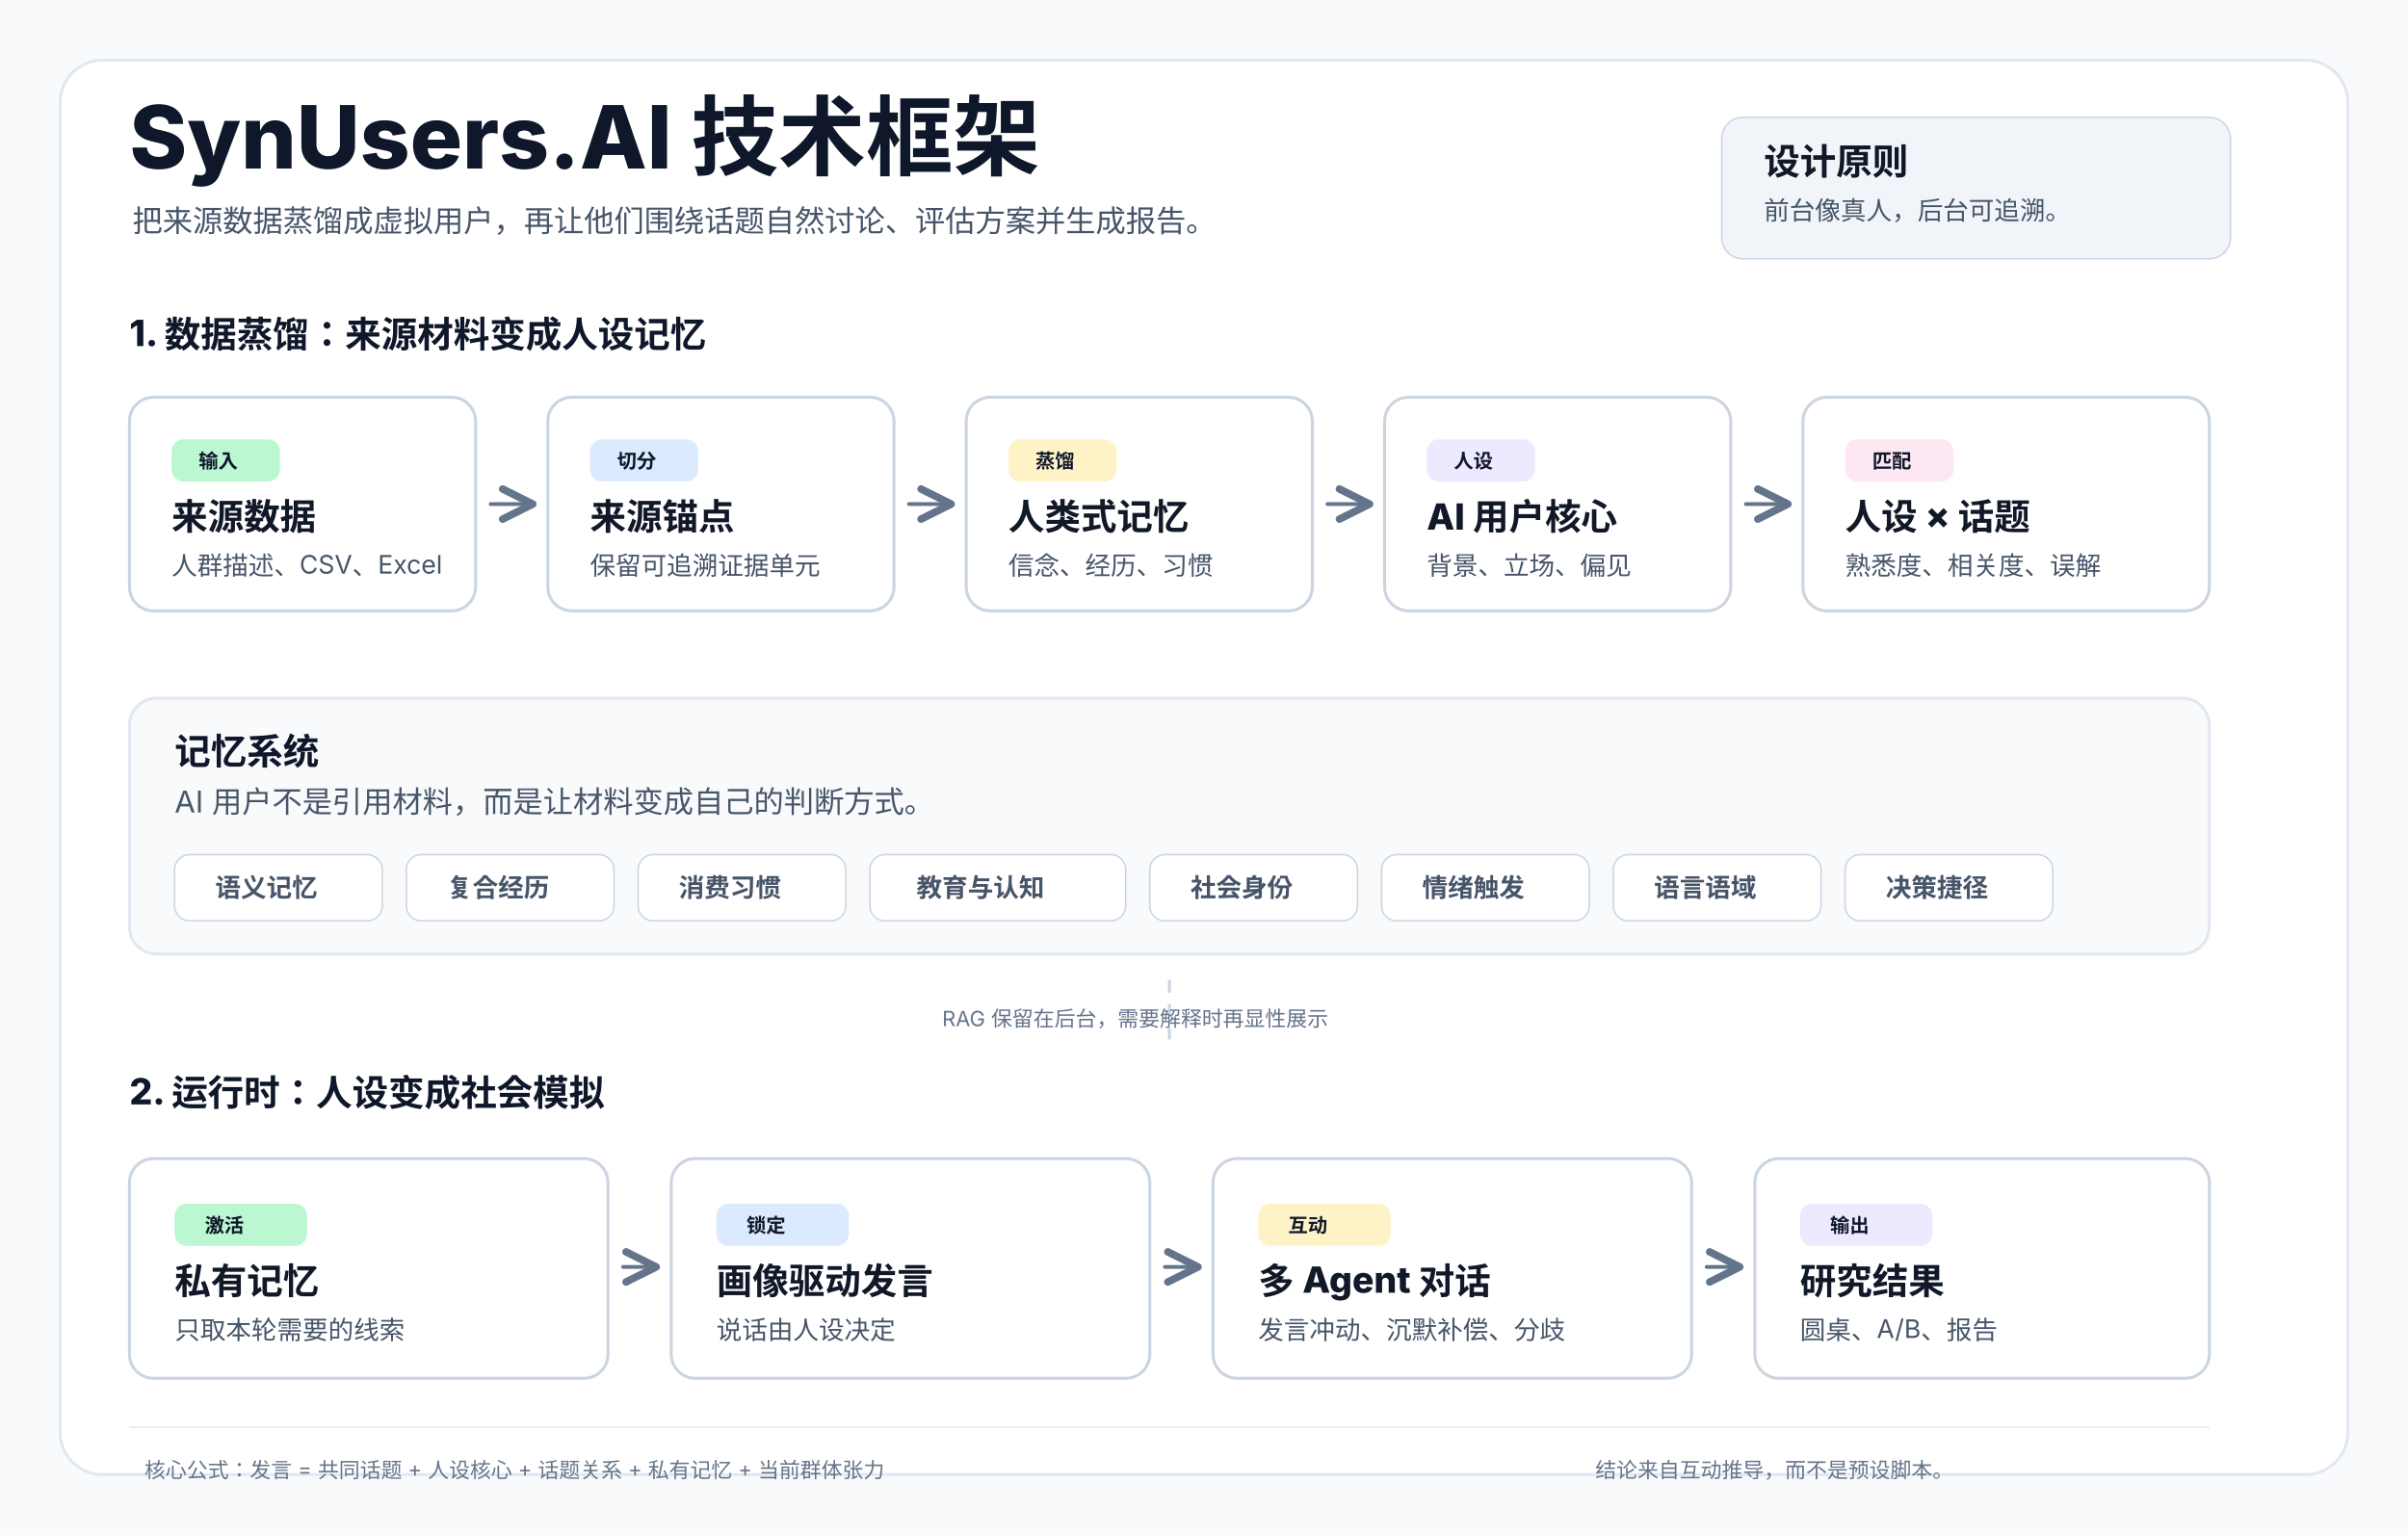
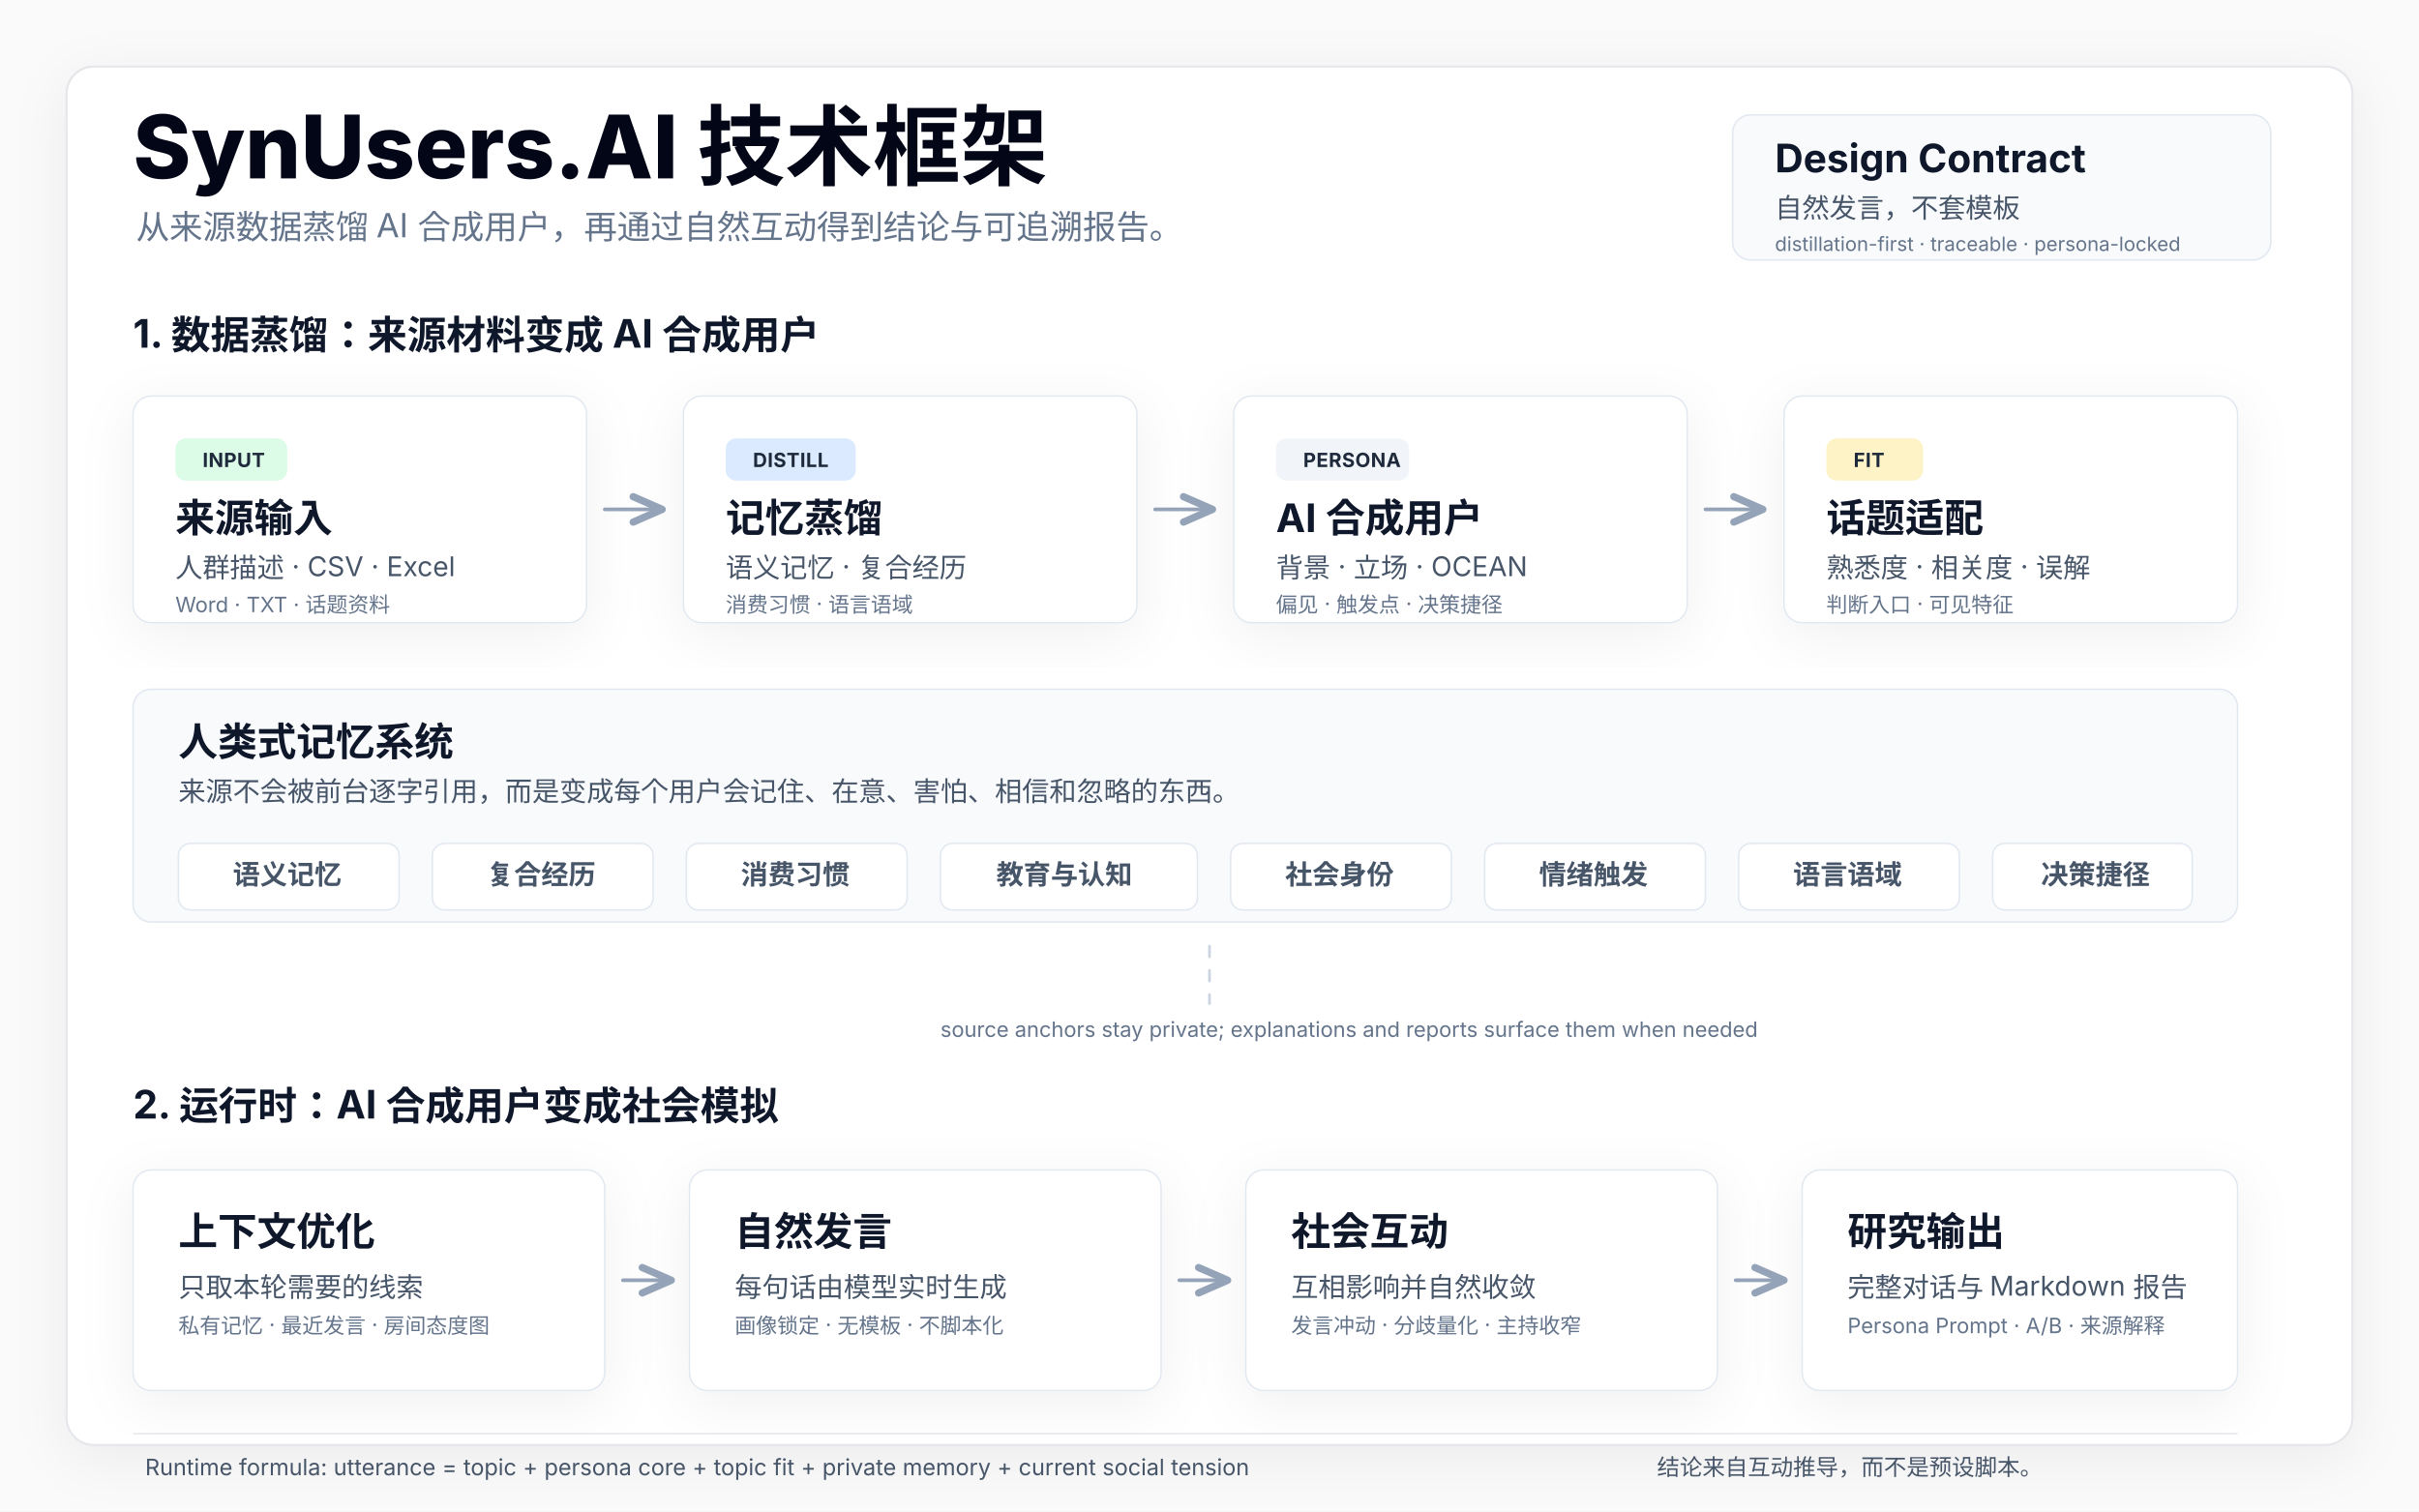
- <svg xmlns="http://www.w3.org/2000/svg" width="1600" height="1020" viewBox="0 0 1600 1020" fill="none">
+ <svg xmlns="http://www.w3.org/2000/svg" width="1600" height="1000" viewBox="0 0 1600 1000" fill="none">
  <defs>
-     <marker id="arrow" markerWidth="12" markerHeight="12" refX="10" refY="6" orient="auto" markerUnits="strokeWidth">
-       <path d="M2 2L10 6L2 10" stroke="#64748B" stroke-width="2" stroke-linecap="round" stroke-linejoin="round" />
+     <marker id="arrow" markerWidth="14" markerHeight="14" refX="11" refY="7" orient="auto" markerUnits="strokeWidth">
+       <path d="M3 3.5L11 7L3 10.5" stroke="#94A3B8" stroke-width="2" stroke-linecap="round" stroke-linejoin="round" />
    </marker>
+     <filter id="cardShadow" x="-20%" y="-20%" width="140%" height="140%" color-interpolation-filters="sRGB">
+       <feDropShadow dx="0" dy="8" stdDeviation="18" flood-color="#0F172A" flood-opacity="0.06" />
+     </filter>
    <style>
-       .title{font-family:Inter,ui-sans-serif,system-ui,-apple-system,BlinkMacSystemFont,"PingFang SC","Microsoft YaHei",sans-serif;font-size:58px;font-weight:800;fill:#0F172A;letter-spacing:0}
-       .subtitle{font-family:Inter,ui-sans-serif,system-ui,-apple-system,BlinkMacSystemFont,"PingFang SC","Microsoft YaHei",sans-serif;font-size:20px;fill:#475569}
-       .section{font-family:Inter,ui-sans-serif,system-ui,-apple-system,BlinkMacSystemFont,"PingFang SC","Microsoft YaHei",sans-serif;font-size:24px;font-weight:760;fill:#0F172A}
-       .cardTitle{font-family:Inter,ui-sans-serif,system-ui,-apple-system,BlinkMacSystemFont,"PingFang SC","Microsoft YaHei",sans-serif;font-size:24px;font-weight:760;fill:#111827}
-       .body{font-family:Inter,ui-sans-serif,system-ui,-apple-system,BlinkMacSystemFont,"PingFang SC","Microsoft YaHei",sans-serif;font-size:17px;fill:#475569}
-       .small{font-family:Inter,ui-sans-serif,system-ui,-apple-system,BlinkMacSystemFont,"PingFang SC","Microsoft YaHei",sans-serif;font-size:14px;fill:#64748B}
-       .badgeText{font-family:Inter,ui-sans-serif,system-ui,-apple-system,BlinkMacSystemFont,"PingFang SC","Microsoft YaHei",sans-serif;font-size:13px;font-weight:760;fill:#0F172A}
-       .line{stroke:#64748B;stroke-width:2.5;stroke-linecap:round;stroke-linejoin:round;marker-end:url(#arrow)}
-       .softLine{stroke:#CBD5E1;stroke-width:2;stroke-linecap:round;stroke-dasharray:7 9}
+       .font{font-family:Inter,ui-sans-serif,system-ui,-apple-system,BlinkMacSystemFont,"PingFang SC","Microsoft YaHei",sans-serif}
+       .title{font-size:58px;font-weight:780;fill:#020617;letter-spacing:0}
+       .subtitle{font-size:22px;fill:#64748B}
+       .section{font-size:26px;font-weight:720;fill:#0F172A}
+       .cardTitle{font-size:26px;font-weight:720;fill:#0F172A}
+       .body{font-size:18px;fill:#475569}
+       .small{font-size:14px;fill:#64748B}
+       .tiny{font-size:13px;fill:#64748B}
+       .badge{font-size:13px;font-weight:720;fill:#1E293B;letter-spacing:.02em}
+       .formula{font-size:15px;fill:#475569}
+       .line{stroke:#94A3B8;stroke-width:2.4;stroke-linecap:round;stroke-linejoin:round;marker-end:url(#arrow)}
+       .softLine{stroke:#CBD5E1;stroke-width:1.8;stroke-linecap:round;stroke-dasharray:7 9}
    </style>
  </defs>
-   <rect width="1600" height="1020" fill="#F8FAFC" />
-   <rect x="40" y="40" width="1520" height="940" rx="28" fill="#FFFFFF" stroke="#E2E8F0" stroke-width="2" />
-   <text x="86" y="112" class="title">SynUsers.AI 技术框架</text>
-   <text x="88" y="154" class="subtitle">把来源数据蒸馏成虚拟用户，再让他们围绕话题自然讨论、评估方案并生成报告。</text>
-   <rect x="1144" y="78" width="338" height="94" rx="14" fill="#F1F5F9" stroke="#CBD5E1" />
-   <text x="1172" y="116" class="cardTitle" font-size="22">设计原则</text>
-   <text x="1172" y="146" class="body">前台像真人，后台可追溯。</text>
-   <text x="86" y="230" class="section">1. 数据蒸馏：来源材料变成人设记忆</text>
-   <g>
-     <rect x="86" y="264" width="230" height="142" rx="16" fill="#FFFFFF" stroke="#CBD5E1" stroke-width="2" />
-     <rect x="114" y="292" width="72" height="28" rx="8" fill="#BBF7D0" />
-     <text x="132" y="311" class="badgeText">输入</text>
-     <text x="114" y="352" class="cardTitle">来源数据</text>
-     <text x="114" y="382" class="body">人群描述、CSV、Excel</text>
+   <rect width="1600" height="1000" fill="#FAFAFA" />
+   <rect x="44" y="44" width="1512" height="912" rx="18" fill="#FFFFFF" stroke="#E5E7EB" stroke-width="1.5" filter="url(#cardShadow)" />
+   <g class="font">
+     <text x="88" y="118" class="title">SynUsers.AI 技术框架</text>
+     <text x="90" y="158" class="subtitle">从来源数据蒸馏 AI 合成用户，再通过自然互动得到结论与可追溯报告。</text>
+     <rect x="1146" y="76" width="356" height="96" rx="12" fill="#F8FAFC" stroke="#E2E8F0" />
+     <text x="1174" y="114" class="cardTitle" font-size="22">Design Contract</text>
+     <text x="1174" y="144" class="body">自然发言，不套模板</text>
+     <text x="1174" y="166" class="tiny">distillation-first · traceable · persona-locked</text>
+     <text x="88" y="230" class="section">1. 数据蒸馏：来源材料变成 AI 合成用户</text>
+     <g>
+       <rect x="88" y="262" width="300" height="150" rx="12" fill="#FFFFFF" stroke="#E2E8F0" filter="url(#cardShadow)" />
+       <rect x="116" y="290" width="74" height="28" rx="7" fill="#DCFCE7" />
+       <text x="134" y="309" class="badge">INPUT</text>
+       <text x="116" y="352" class="cardTitle">来源输入</text>
+       <text x="116" y="382" class="body">人群描述 · CSV · Excel</text>
+       <text x="116" y="405" class="small">Word · TXT · 话题资料</text>
+     </g>
+     <g>
+       <rect x="452" y="262" width="300" height="150" rx="12" fill="#FFFFFF" stroke="#E2E8F0" filter="url(#cardShadow)" />
+       <rect x="480" y="290" width="86" height="28" rx="7" fill="#DBEAFE" />
+       <text x="498" y="309" class="badge">DISTILL</text>
+       <text x="480" y="352" class="cardTitle">记忆蒸馏</text>
+       <text x="480" y="382" class="body">语义记忆 · 复合经历</text>
+       <text x="480" y="405" class="small">消费习惯 · 语言语域</text>
+     </g>
+     <g>
+       <rect x="816" y="262" width="300" height="150" rx="12" fill="#FFFFFF" stroke="#E2E8F0" filter="url(#cardShadow)" />
+       <rect x="844" y="290" width="88" height="28" rx="7" fill="#F1F5F9" />
+       <text x="862" y="309" class="badge">PERSONA</text>
+       <text x="844" y="352" class="cardTitle">AI 合成用户</text>
+       <text x="844" y="382" class="body">背景 · 立场 · OCEAN</text>
+       <text x="844" y="405" class="small">偏见 · 触发点 · 决策捷径</text>
+     </g>
+     <g>
+       <rect x="1180" y="262" width="300" height="150" rx="12" fill="#FFFFFF" stroke="#E2E8F0" filter="url(#cardShadow)" />
+       <rect x="1208" y="290" width="64" height="28" rx="7" fill="#FEF3C7" />
+       <text x="1226" y="309" class="badge">FIT</text>
+       <text x="1208" y="352" class="cardTitle">话题适配</text>
+       <text x="1208" y="382" class="body">熟悉度 · 相关度 · 误解</text>
+       <text x="1208" y="405" class="small">判断入口 · 可见特征</text>
+     </g>
+     <path d="M400 337H438" class="line" />
+     <path d="M764 337H802" class="line" />
+     <path d="M1128 337H1166" class="line" />
+     <rect x="88" y="456" width="1392" height="154" rx="12" fill="#F8FAFC" stroke="#E2E8F0" />
+     <text x="118" y="500" class="section">人类式记忆系统</text>
+     <text x="118" y="530" class="body">来源不会被前台逐字引用，而是变成每个用户会记住、在意、害怕、相信和忽略的东西。</text>
+     <g>
+       <rect x="118" y="558" width="146" height="44" rx="8" fill="#FFFFFF" stroke="#E2E8F0" />
+       <text x="154" y="585" class="body" font-weight="680">语义记忆</text>
+     </g>
+     <g>
+       <rect x="286" y="558" width="146" height="44" rx="8" fill="#FFFFFF" stroke="#E2E8F0" />
+       <text x="322" y="585" class="body" font-weight="680">复合经历</text>
+     </g>
+     <g>
+       <rect x="454" y="558" width="146" height="44" rx="8" fill="#FFFFFF" stroke="#E2E8F0" />
+       <text x="490" y="585" class="body" font-weight="680">消费习惯</text>
+     </g>
+     <g>
+       <rect x="622" y="558" width="170" height="44" rx="8" fill="#FFFFFF" stroke="#E2E8F0" />
+       <text x="659" y="585" class="body" font-weight="680">教育与认知</text>
+     </g>
+     <g>
+       <rect x="814" y="558" width="146" height="44" rx="8" fill="#FFFFFF" stroke="#E2E8F0" />
+       <text x="850" y="585" class="body" font-weight="680">社会身份</text>
+     </g>
+     <g>
+       <rect x="982" y="558" width="146" height="44" rx="8" fill="#FFFFFF" stroke="#E2E8F0" />
+       <text x="1018" y="585" class="body" font-weight="680">情绪触发</text>
+     </g>
+     <g>
+       <rect x="1150" y="558" width="146" height="44" rx="8" fill="#FFFFFF" stroke="#E2E8F0" />
+       <text x="1186" y="585" class="body" font-weight="680">语言语域</text>
+     </g>
+     <g>
+       <rect x="1318" y="558" width="132" height="44" rx="8" fill="#FFFFFF" stroke="#E2E8F0" />
+       <text x="1350" y="585" class="body" font-weight="680">决策捷径</text>
+     </g>
+     <path d="M800 626V664" class="softLine" />
+     <text x="622" y="686" class="small">source anchors stay private; explanations and reports surface them when needed</text>
+     <text x="88" y="740" class="section">2. 运行时：AI 合成用户变成社会模拟</text>
+     <g>
+       <rect x="88" y="774" width="312" height="146" rx="12" fill="#FFFFFF" stroke="#E2E8F0" filter="url(#cardShadow)" />
+       <text x="118" y="824" class="cardTitle">上下文优化</text>
+       <text x="118" y="858" class="body">只取本轮需要的线索</text>
+       <text x="118" y="882" class="small">私有记忆 · 最近发言 · 房间态度图</text>
+     </g>
+     <g>
+       <rect x="456" y="774" width="312" height="146" rx="12" fill="#FFFFFF" stroke="#E2E8F0" filter="url(#cardShadow)" />
+       <text x="486" y="824" class="cardTitle">自然发言</text>
+       <text x="486" y="858" class="body">每句话由模型实时生成</text>
+       <text x="486" y="882" class="small">画像锁定 · 无模板 · 不脚本化</text>
+     </g>
+     <g>
+       <rect x="824" y="774" width="312" height="146" rx="12" fill="#FFFFFF" stroke="#E2E8F0" filter="url(#cardShadow)" />
+       <text x="854" y="824" class="cardTitle">社会互动</text>
+       <text x="854" y="858" class="body">互相影响并自然收敛</text>
+       <text x="854" y="882" class="small">发言冲动 · 分歧量化 · 主持收窄</text>
+     </g>
+     <g>
+       <rect x="1192" y="774" width="288" height="146" rx="12" fill="#FFFFFF" stroke="#E2E8F0" filter="url(#cardShadow)" />
+       <text x="1222" y="824" class="cardTitle">研究输出</text>
+       <text x="1222" y="858" class="body">完整对话与 Markdown 报告</text>
+       <text x="1222" y="882" class="small">Persona Prompt · A/B · 来源解释</text>
+     </g>
+     <path d="M412 847H444" class="line" />
+     <path d="M780 847H812" class="line" />
+     <path d="M1148 847H1180" class="line" />
+     <rect x="88" y="948" width="1392" height="1" fill="#E5E7EB" />
+     <text x="96" y="976" class="formula">Runtime formula: utterance = topic + persona core + topic fit + private memory + current social tension</text>
+     <text x="1096" y="976" class="formula">结论来自互动推导，而不是预设脚本。</text>
  </g>
-   <g>
-     <rect x="364" y="264" width="230" height="142" rx="16" fill="#FFFFFF" stroke="#CBD5E1" stroke-width="2" />
-     <rect x="392" y="292" width="72" height="28" rx="8" fill="#DBEAFE" />
-     <text x="410" y="311" class="badgeText">切分</text>
-     <text x="392" y="352" class="cardTitle">来源锚点</text>
-     <text x="392" y="382" class="body">保留可追溯证据单元</text>
-   </g>
-   <g>
-     <rect x="642" y="264" width="230" height="142" rx="16" fill="#FFFFFF" stroke="#CBD5E1" stroke-width="2" />
-     <rect x="670" y="292" width="72" height="28" rx="8" fill="#FEF3C7" />
-     <text x="688" y="311" class="badgeText">蒸馏</text>
-     <text x="670" y="352" class="cardTitle">人类式记忆</text>
-     <text x="670" y="382" class="body">信念、经历、习惯</text>
-   </g>
-   <g>
-     <rect x="920" y="264" width="230" height="142" rx="16" fill="#FFFFFF" stroke="#CBD5E1" stroke-width="2" />
-     <rect x="948" y="292" width="72" height="28" rx="8" fill="#EDE9FE" />
-     <text x="966" y="311" class="badgeText">人设</text>
-     <text x="948" y="352" class="cardTitle">AI 用户核心</text>
-     <text x="948" y="382" class="body">背景、立场、偏见</text>
-   </g>
-   <g>
-     <rect x="1198" y="264" width="270" height="142" rx="16" fill="#FFFFFF" stroke="#CBD5E1" stroke-width="2" />
-     <rect x="1226" y="292" width="72" height="28" rx="8" fill="#FCE7F3" />
-     <text x="1244" y="311" class="badgeText">匹配</text>
-     <text x="1226" y="352" class="cardTitle">人设 × 话题</text>
-     <text x="1226" y="382" class="body">熟悉度、相关度、误解</text>
-   </g>
-   <path d="M326 335H354" class="line" />
-   <path d="M604 335H632" class="line" />
-   <path d="M882 335H910" class="line" />
-   <path d="M1160 335H1188" class="line" />
-   <rect x="86" y="464" width="1382" height="170" rx="18" fill="#F8FAFC" stroke="#E2E8F0" stroke-width="2" />
-   <text x="116" y="508" class="section">记忆系统</text>
-   <text x="116" y="540" class="subtitle" font-size="18">AI 用户不是引用材料，而是让材料变成自己的判断方式。</text>
-   <g>
-     <rect x="116" y="568" width="138" height="44" rx="10" fill="#FFFFFF" stroke="#CBD5E1" />
-     <text x="143" y="596" class="body" font-weight="700">语义记忆</text>
-   </g>
-   <g>
-     <rect x="270" y="568" width="138" height="44" rx="10" fill="#FFFFFF" stroke="#CBD5E1" />
-     <text x="297" y="596" class="body" font-weight="700">复合经历</text>
-   </g>
-   <g>
-     <rect x="424" y="568" width="138" height="44" rx="10" fill="#FFFFFF" stroke="#CBD5E1" />
-     <text x="451" y="596" class="body" font-weight="700">消费习惯</text>
-   </g>
-   <g>
-     <rect x="578" y="568" width="170" height="44" rx="10" fill="#FFFFFF" stroke="#CBD5E1" />
-     <text x="609" y="596" class="body" font-weight="700">教育与认知</text>
-   </g>
-   <g>
-     <rect x="764" y="568" width="138" height="44" rx="10" fill="#FFFFFF" stroke="#CBD5E1" />
-     <text x="791" y="596" class="body" font-weight="700">社会身份</text>
-   </g>
-   <g>
-     <rect x="918" y="568" width="138" height="44" rx="10" fill="#FFFFFF" stroke="#CBD5E1" />
-     <text x="945" y="596" class="body" font-weight="700">情绪触发</text>
-   </g>
-   <g>
-     <rect x="1072" y="568" width="138" height="44" rx="10" fill="#FFFFFF" stroke="#CBD5E1" />
-     <text x="1099" y="596" class="body" font-weight="700">语言语域</text>
-   </g>
-   <g>
-     <rect x="1226" y="568" width="138" height="44" rx="10" fill="#FFFFFF" stroke="#CBD5E1" />
-     <text x="1253" y="596" class="body" font-weight="700">决策捷径</text>
-   </g>
-   <path d="M777 652V690" class="softLine" />
-   <text x="626" y="682" class="small">RAG 保留在后台，需要解释时再显性展示</text>
-   <text x="86" y="734" class="section">2. 运行时：人设变成社会模拟</text>
-   <g>
-     <rect x="86" y="770" width="318" height="146" rx="16" fill="#FFFFFF" stroke="#CBD5E1" stroke-width="2" />
-     <rect x="116" y="800" width="88" height="28" rx="8" fill="#BBF7D0" />
-     <text x="136" y="819" class="badgeText">激活</text>
-     <text x="116" y="860" class="cardTitle">私有记忆</text>
-     <text x="116" y="890" class="body">只取本轮需要的线索</text>
-   </g>
-   <g>
-     <rect x="446" y="770" width="318" height="146" rx="16" fill="#FFFFFF" stroke="#CBD5E1" stroke-width="2" />
-     <rect x="476" y="800" width="88" height="28" rx="8" fill="#DBEAFE" />
-     <text x="496" y="819" class="badgeText">锁定</text>
-     <text x="476" y="860" class="cardTitle">画像驱动发言</text>
-     <text x="476" y="890" class="body">说话由人设决定</text>
-   </g>
-   <g>
-     <rect x="806" y="770" width="318" height="146" rx="16" fill="#FFFFFF" stroke="#CBD5E1" stroke-width="2" />
-     <rect x="836" y="800" width="88" height="28" rx="8" fill="#FEF3C7" />
-     <text x="856" y="819" class="badgeText">互动</text>
-     <text x="836" y="860" class="cardTitle">多 Agent 对话</text>
-     <text x="836" y="890" class="body">发言冲动、沉默补偿、分歧</text>
-   </g>
-   <g>
-     <rect x="1166" y="770" width="302" height="146" rx="16" fill="#FFFFFF" stroke="#CBD5E1" stroke-width="2" />
-     <rect x="1196" y="800" width="88" height="28" rx="8" fill="#EDE9FE" />
-     <text x="1216" y="819" class="badgeText">输出</text>
-     <text x="1196" y="860" class="cardTitle">研究结果</text>
-     <text x="1196" y="890" class="body">圆桌、A/B、报告</text>
-   </g>
-   <path d="M414 842H436" class="line" />
-   <path d="M774 842H796" class="line" />
-   <path d="M1134 842H1156" class="line" />
-   <rect x="86" y="948" width="1382" height="1" fill="#E2E8F0" />
-   <text x="96" y="982" class="small">核心公式：发言 = 共同话题 + 人设核心 + 话题关系 + 私有记忆 + 当前群体张力</text>
-   <text x="1060" y="982" class="small">结论来自互动推导，而不是预设脚本。</text>
</svg>
